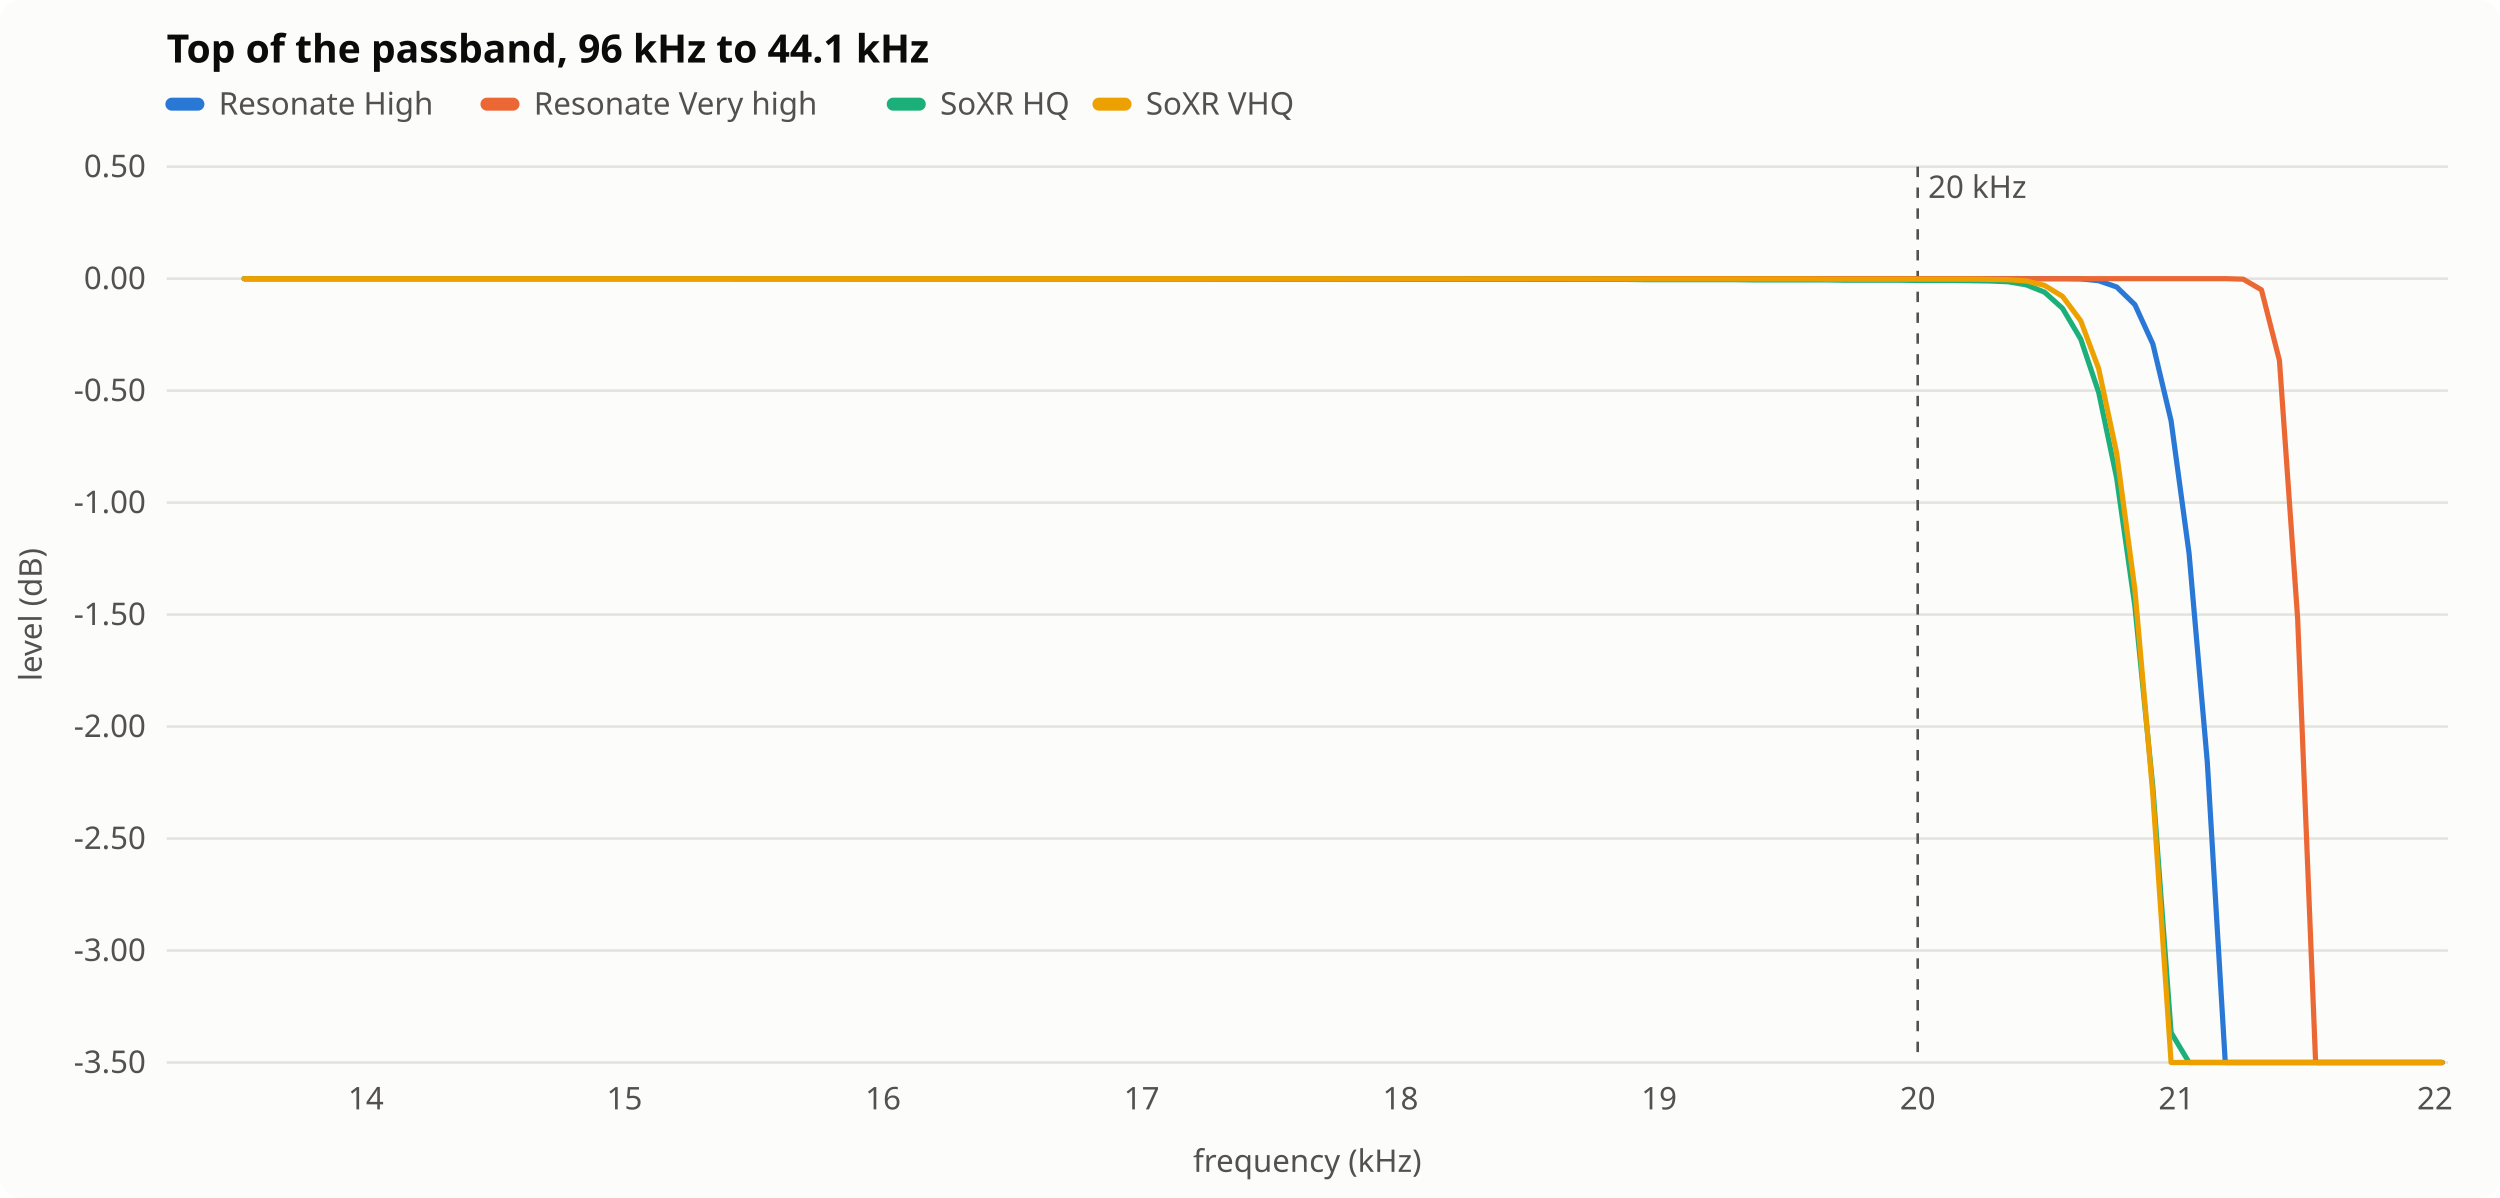
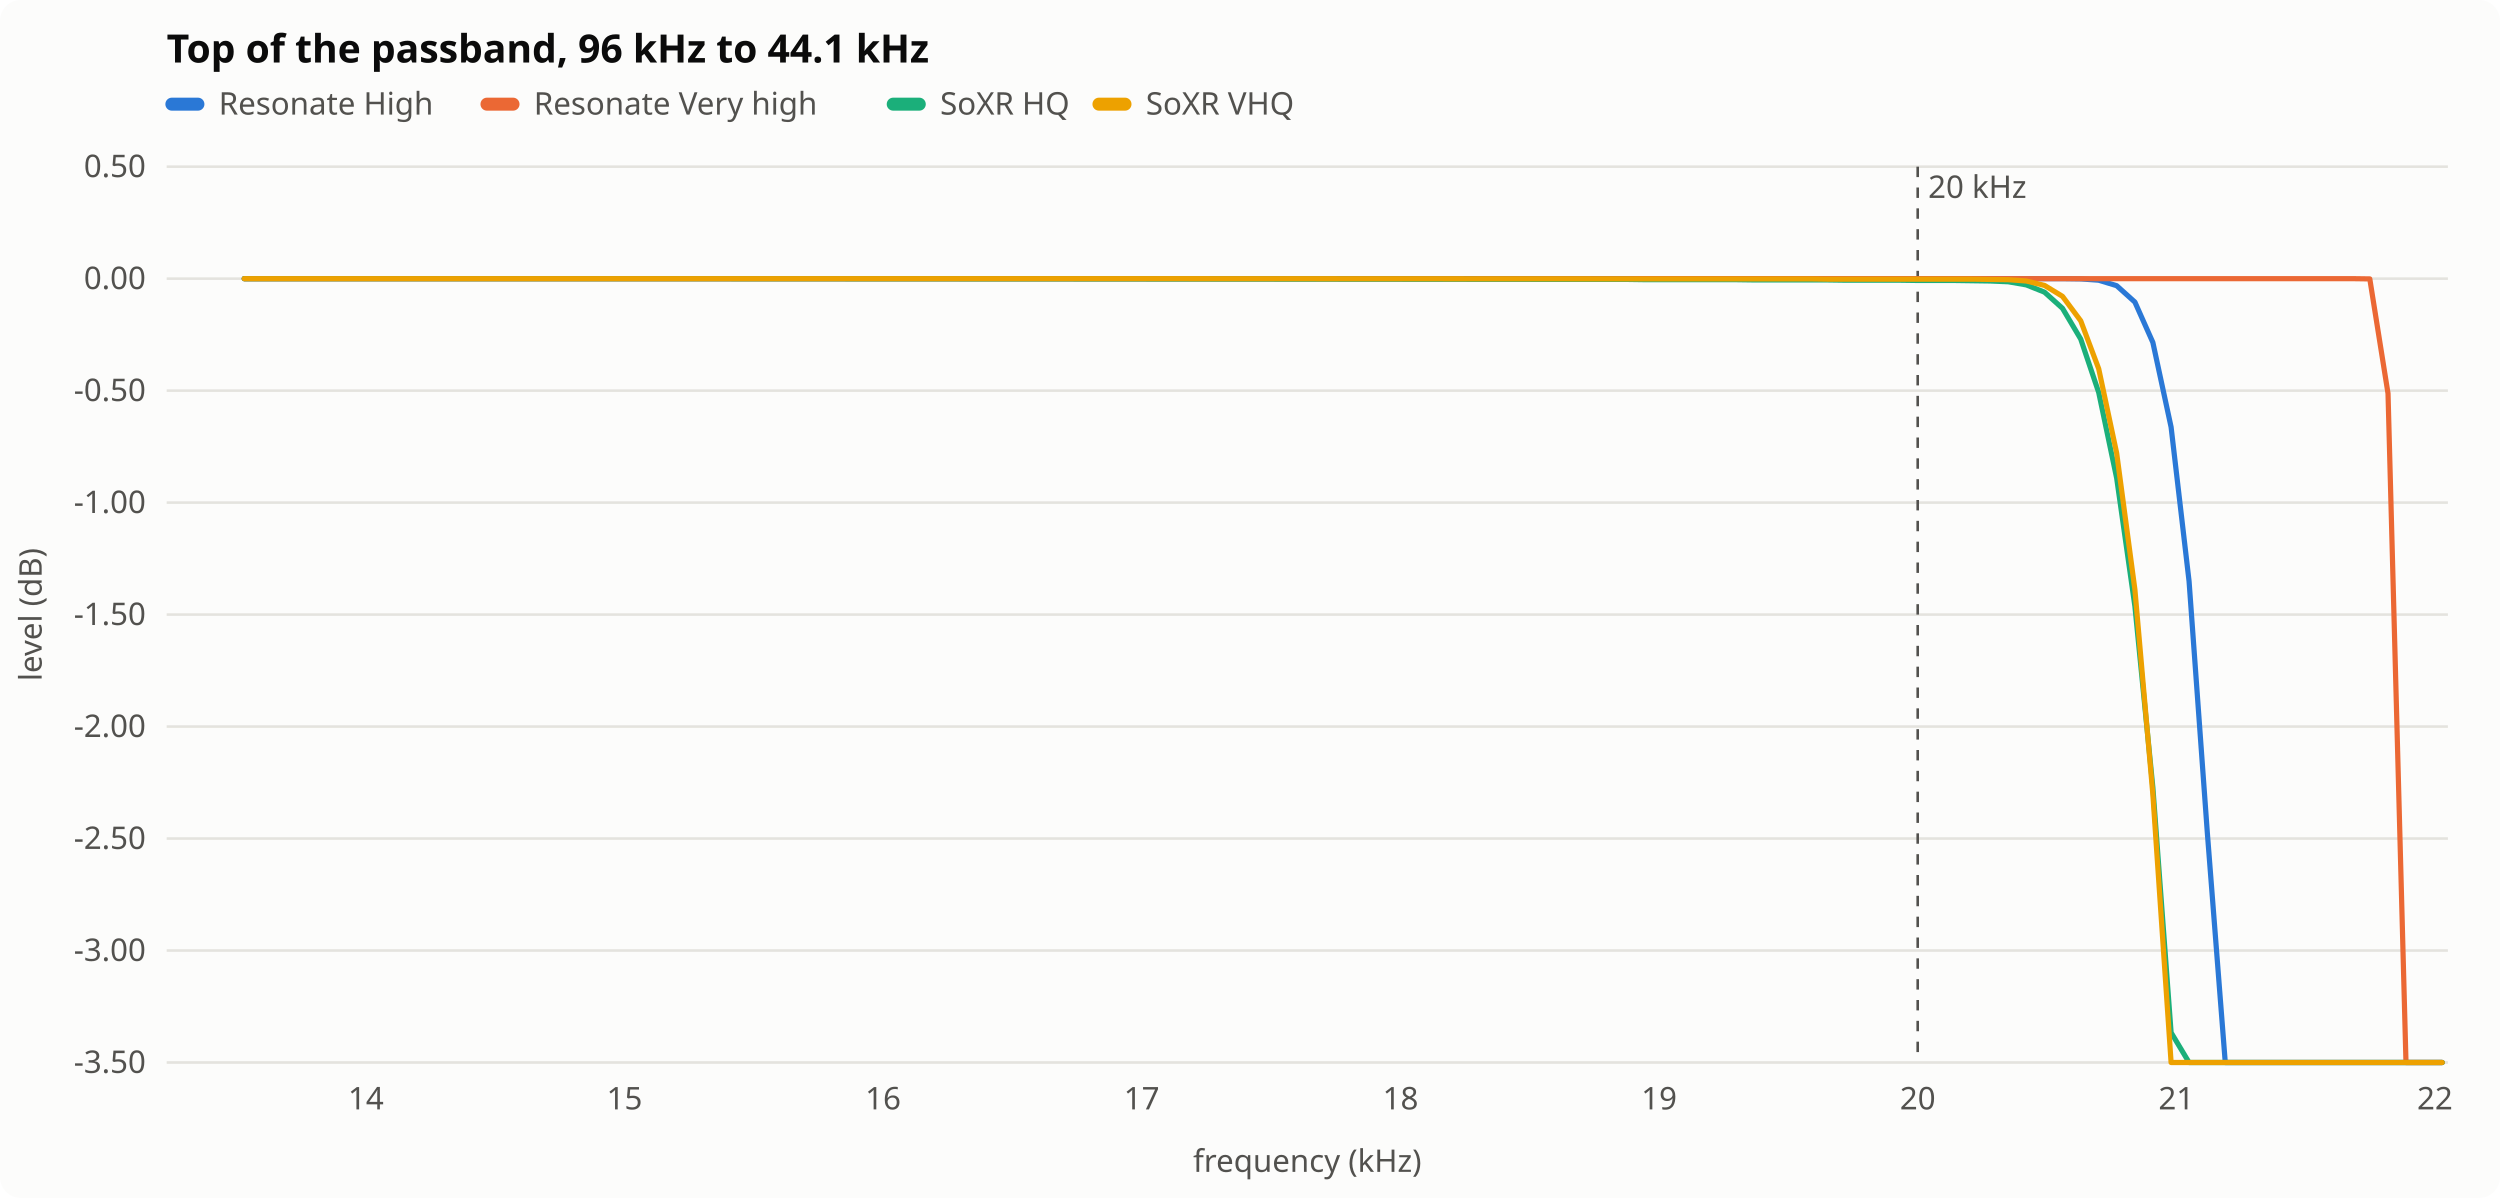
<svg xmlns="http://www.w3.org/2000/svg" viewBox="0 0 960 460" width="960" height="460" role="img" aria-label="Top of the passband, 96 kHz to 44.1 kHz">
  <style>
.surface { fill: #fcfcfb; }
text { fill: #52514e; font: 12px system-ui, sans-serif; }
.title { fill: #0b0b0b; font-size: 15px; font-weight: 600; }
.grid { stroke: #e4e3de; stroke-width: 1; }
.marker { stroke: #52514e; stroke-width: 1; stroke-dasharray: 4 4; }
.line { fill: none; stroke-width: 2; stroke-linejoin: round; stroke-linecap: round; }
.one { stroke: #2a78d6; fill: #2a78d6; }
.two { stroke: #eb6834; fill: #eb6834; }
.three { stroke: #1baf7a; fill: #1baf7a; }
.four { stroke: #eda100; fill: #eda100; }
.line.one, .line.two, .line.three, .line.four { fill: none; }
@media (prefers-color-scheme: dark) {
  .surface { fill: #1a1a19; }
  text { fill: #c3c2b7; }
  .title { fill: #f0efec; }
  .grid { stroke: #34332f; }
  .marker { stroke: #c3c2b7; }
  .one { stroke: #3987e5; fill: #3987e5; }
  .two { stroke: #d95926; fill: #d95926; }
  .three { stroke: #199e70; fill: #199e70; }
  .four { stroke: #c98500; fill: #c98500; }
  .line.one, .line.two, .line.three, .line.four { fill: none; }
}
</style>
  <rect class="surface" width="960" height="460" rx="8" />
  <text class="title" x="64" y="24">Top of the passband, 96 kHz to 44.1 kHz</text>
  <rect class="one" x="64" y="38" width="14" height="4" rx="2" />
  <text x="84" y="44">Resonate High</text>
  <rect class="two" x="185" y="38" width="14" height="4" rx="2" />
  <text x="205" y="44">Resonate Very high</text>
  <rect class="three" x="341" y="38" width="14" height="4" rx="2" />
  <text x="361" y="44">SoXR HQ</text>
  <rect class="four" x="420" y="38" width="14" height="4" rx="2" />
  <text x="440" y="44">SoXR VHQ</text>
  <line class="grid" x1="64" x2="940" y1="408.0" y2="408.0" />
  <text x="56" y="412.0" text-anchor="end">-3.50</text>
  <line class="grid" x1="64" x2="940" y1="365.0" y2="365.0" />
  <text x="56" y="369.0" text-anchor="end">-3.00</text>
  <line class="grid" x1="64" x2="940" y1="322.0" y2="322.0" />
  <text x="56" y="326.0" text-anchor="end">-2.50</text>
  <line class="grid" x1="64" x2="940" y1="279.0" y2="279.0" />
  <text x="56" y="283.0" text-anchor="end">-2.00</text>
  <line class="grid" x1="64" x2="940" y1="236.0" y2="236.0" />
  <text x="56" y="240.0" text-anchor="end">-1.50</text>
  <line class="grid" x1="64" x2="940" y1="193.0" y2="193.0" />
  <text x="56" y="197.0" text-anchor="end">-1.00</text>
  <line class="grid" x1="64" x2="940" y1="150.0" y2="150.0" />
  <text x="56" y="154.0" text-anchor="end">-0.50</text>
  <line class="grid" x1="64" x2="940" y1="107.0" y2="107.0" />
  <text x="56" y="111.0" text-anchor="end">0.00</text>
  <line class="grid" x1="64" x2="940" y1="64.0" y2="64.0" />
  <text x="56" y="68.0" text-anchor="end">0.50</text>
  <text x="140.5" y="426" text-anchor="middle">14</text>
  <text x="239.8" y="426" text-anchor="middle">15</text>
  <text x="339.1" y="426" text-anchor="middle">16</text>
  <text x="438.4" y="426" text-anchor="middle">17</text>
  <text x="537.8" y="426" text-anchor="middle">18</text>
  <text x="637.1" y="426" text-anchor="middle">19</text>
  <text x="736.4" y="426" text-anchor="middle">20</text>
  <text x="835.7" y="426" text-anchor="middle">21</text>
  <text x="935.0" y="426" text-anchor="middle">22</text>
  <text x="502" y="450" text-anchor="middle">frequency (kHz)</text>
  <text x="16" y="236" transform="rotate(-90 16 236)" text-anchor="middle">level (dB)</text>
  <line class="marker" x1="736.4" x2="736.4" y1="64" y2="408" />
  <text x="740.4" y="76">20 kHz</text>
-   <polyline class="line one" points="93.8,107.0 248.0,107.0 419.9,107.0 611.5,107.0 618.4,107.0 625.4,107.0 632.3,107.0 639.3,107.0 646.2,107.0 653.2,107.0 660.1,107.0 667.0,107.0 674.0,107.0 680.9,107.0 687.9,107.0 694.8,107.0 701.8,107.0 708.7,107.0 715.6,107.0 722.6,107.0 729.5,107.0 736.4,107.0 736.5,107.0 743.4,107.0 750.4,107.0 757.3,107.0 764.2,107.0 771.2,107.0 778.1,107.0 785.1,107.0 792.0,107.0 799.0,107.1 805.9,107.8 812.8,110.2 819.8,117.0 826.7,132.1 833.7,161.6 840.6,212.5 847.6,292.6 854.5,408.0 861.4,408.0 868.4,408.0 875.3,408.0 882.3,408.0 889.2,408.0 896.2,408.0 903.1,408.0 910.0,408.0 917.0,408.0 923.9,408.0 930.9,408.0 937.8,408.0" />
-   <polyline class="line two" points="93.8,107.0 248.0,107.0 419.9,107.0 611.5,107.0 618.4,107.0 625.4,107.0 632.3,107.0 639.3,107.0 646.2,107.0 653.2,107.0 660.1,107.0 667.0,107.0 674.0,107.0 680.9,107.0 687.9,107.0 694.8,107.0 701.8,107.0 708.7,107.0 715.6,107.0 722.6,107.0 729.5,107.0 736.4,107.0 736.5,107.0 743.4,107.0 750.4,107.0 757.3,107.0 764.2,107.0 771.2,107.0 778.1,107.0 785.1,107.0 792.0,107.0 799.0,107.0 805.9,107.0 812.8,107.0 819.8,107.0 826.7,107.0 833.7,107.0 840.6,107.0 847.6,107.0 854.5,107.0 861.4,107.2 868.4,111.3 875.3,138.4 882.3,237.6 889.2,408.0 896.2,408.0 903.1,408.0 910.0,408.0 917.0,408.0 923.9,408.0 930.9,408.0 937.8,408.0" />
+   <polyline class="line one" points="93.8,107.0 248.0,107.0 419.9,107.0 611.5,107.0 618.4,107.0 625.4,107.0 632.3,107.0 639.3,107.0 646.2,107.0 653.2,107.0 660.1,107.0 667.0,107.0 674.0,107.0 680.9,107.0 687.9,107.0 694.8,107.0 701.8,107.0 708.7,107.0 715.6,107.0 722.6,107.0 729.5,107.0 736.4,107.0 736.5,107.0 743.4,107.0 750.4,107.0 757.3,107.0 764.2,107.0 771.2,107.0 778.1,107.0 785.1,107.0 792.0,107.0 799.0,107.1 805.9,107.6 812.8,109.7 819.8,116.0 826.7,131.5 833.7,164.0 840.6,223.2 847.6,319.6 854.5,408.0 861.4,408.0 868.4,408.0 875.3,408.0 882.3,408.0 889.2,408.0 896.2,408.0 903.1,408.0 910.0,408.0 917.0,408.0 923.9,408.0 930.9,408.0 937.8,408.0" />
+   <polyline class="line two" points="93.8,107.0 248.0,107.0 419.9,107.0 611.5,107.0 618.4,107.0 625.4,107.0 632.3,107.0 639.3,107.0 646.2,107.0 653.2,107.0 660.1,107.0 667.0,107.0 674.0,107.0 680.9,107.0 687.9,107.0 694.8,107.0 701.8,107.0 708.7,107.0 715.6,107.0 722.6,107.0 729.5,107.0 736.4,107.0 736.5,107.0 743.4,107.0 750.4,107.0 757.3,107.0 764.2,107.0 771.2,107.0 778.1,107.0 785.1,107.0 792.0,107.0 799.0,107.0 805.9,107.0 812.8,107.0 819.8,107.0 826.7,107.0 833.7,107.0 840.6,107.0 847.6,107.0 854.5,107.0 861.4,107.0 868.4,107.0 875.3,107.0 882.3,107.0 889.2,107.0 896.2,107.0 903.1,107.0 910.0,107.1 917.0,151.1 923.9,408.0 930.9,408.0 937.8,408.0" />
  <polyline class="line three" points="93.8,107.0 248.0,107.0 419.9,107.1 611.5,107.3 618.4,107.3 625.4,107.3 632.3,107.4 639.3,107.4 646.2,107.4 653.2,107.4 660.1,107.4 667.0,107.4 674.0,107.5 680.9,107.5 687.9,107.5 694.8,107.5 701.8,107.5 708.7,107.6 715.6,107.6 722.6,107.6 729.5,107.6 736.4,107.7 736.5,107.7 743.4,107.7 750.4,107.7 757.3,107.8 764.2,107.9 771.2,108.2 778.1,109.4 785.1,112.2 792.0,118.4 799.0,130.2 805.9,150.7 812.8,183.6 819.8,232.8 826.7,302.4 833.7,396.5 840.6,408.0 847.6,408.0 854.5,408.0 861.4,408.0 868.4,408.0 875.3,408.0 882.3,408.0 889.2,408.0 896.2,408.0 903.1,408.0 910.0,408.0 917.0,408.0 923.9,408.0 930.9,408.0 937.8,408.0" />
  <polyline class="line four" points="93.8,107.0 248.0,107.0 419.9,107.0 611.5,107.1 618.4,107.1 625.4,107.1 632.3,107.1 639.3,107.1 646.2,107.1 653.2,107.1 660.1,107.1 667.0,107.1 674.0,107.1 680.9,107.1 687.9,107.1 694.8,107.1 701.8,107.2 708.7,107.2 715.6,107.2 722.6,107.2 729.5,107.2 736.4,107.2 736.5,107.2 743.4,107.2 750.4,107.2 757.3,107.2 764.2,107.3 771.2,107.4 778.1,107.9 785.1,109.6 792.0,113.8 799.0,123.2 805.9,141.6 812.8,174.0 819.8,226.4 826.7,305.1 833.7,408.0 840.6,408.0 847.6,408.0 854.5,408.0 861.4,408.0 868.4,408.0 875.3,408.0 882.3,408.0 889.2,408.0 896.2,408.0 903.1,408.0 910.0,408.0 917.0,408.0 923.9,408.0 930.9,408.0 937.8,408.0" />
</svg>
